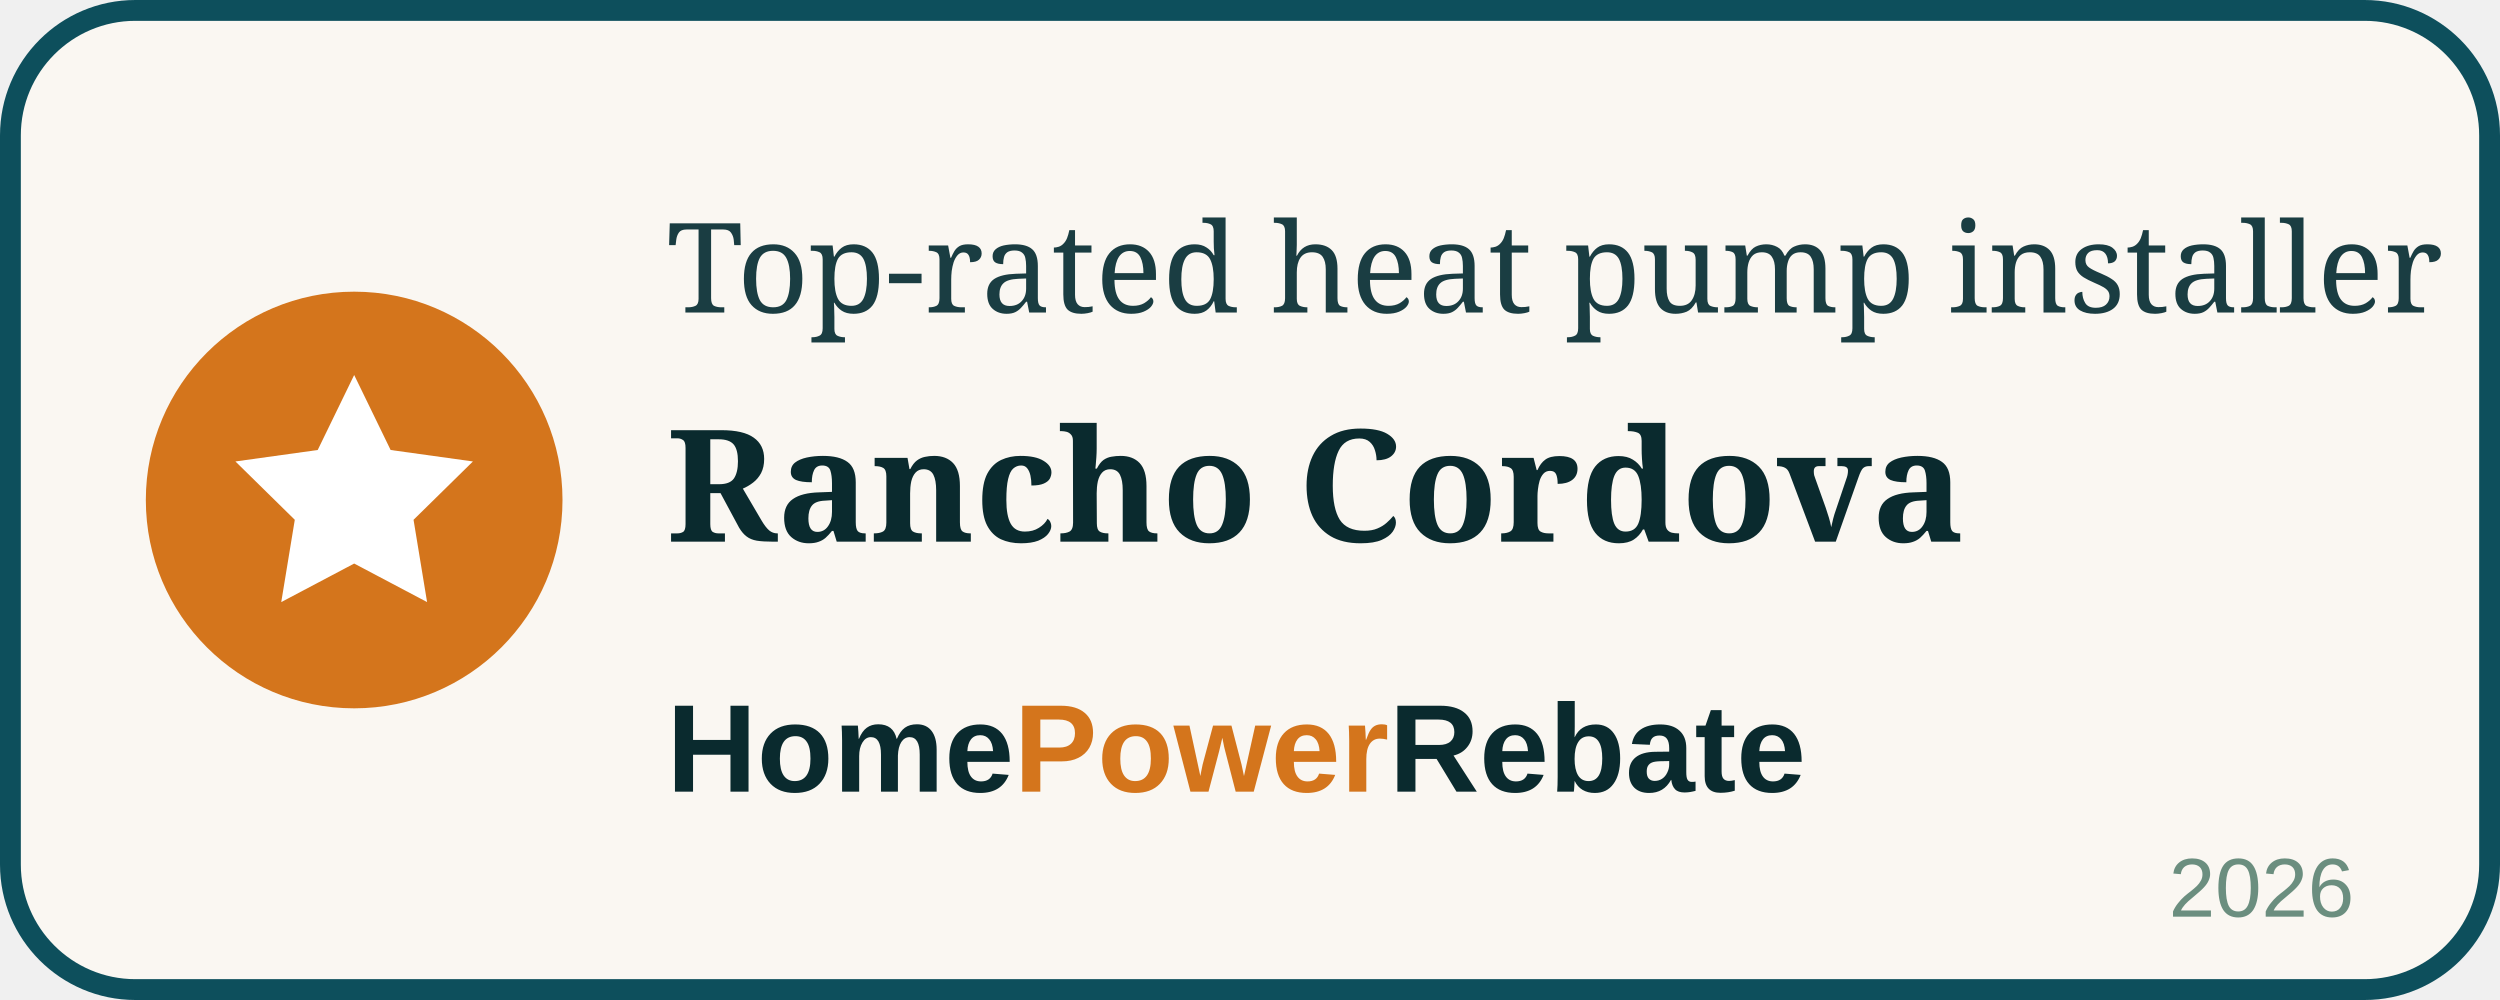
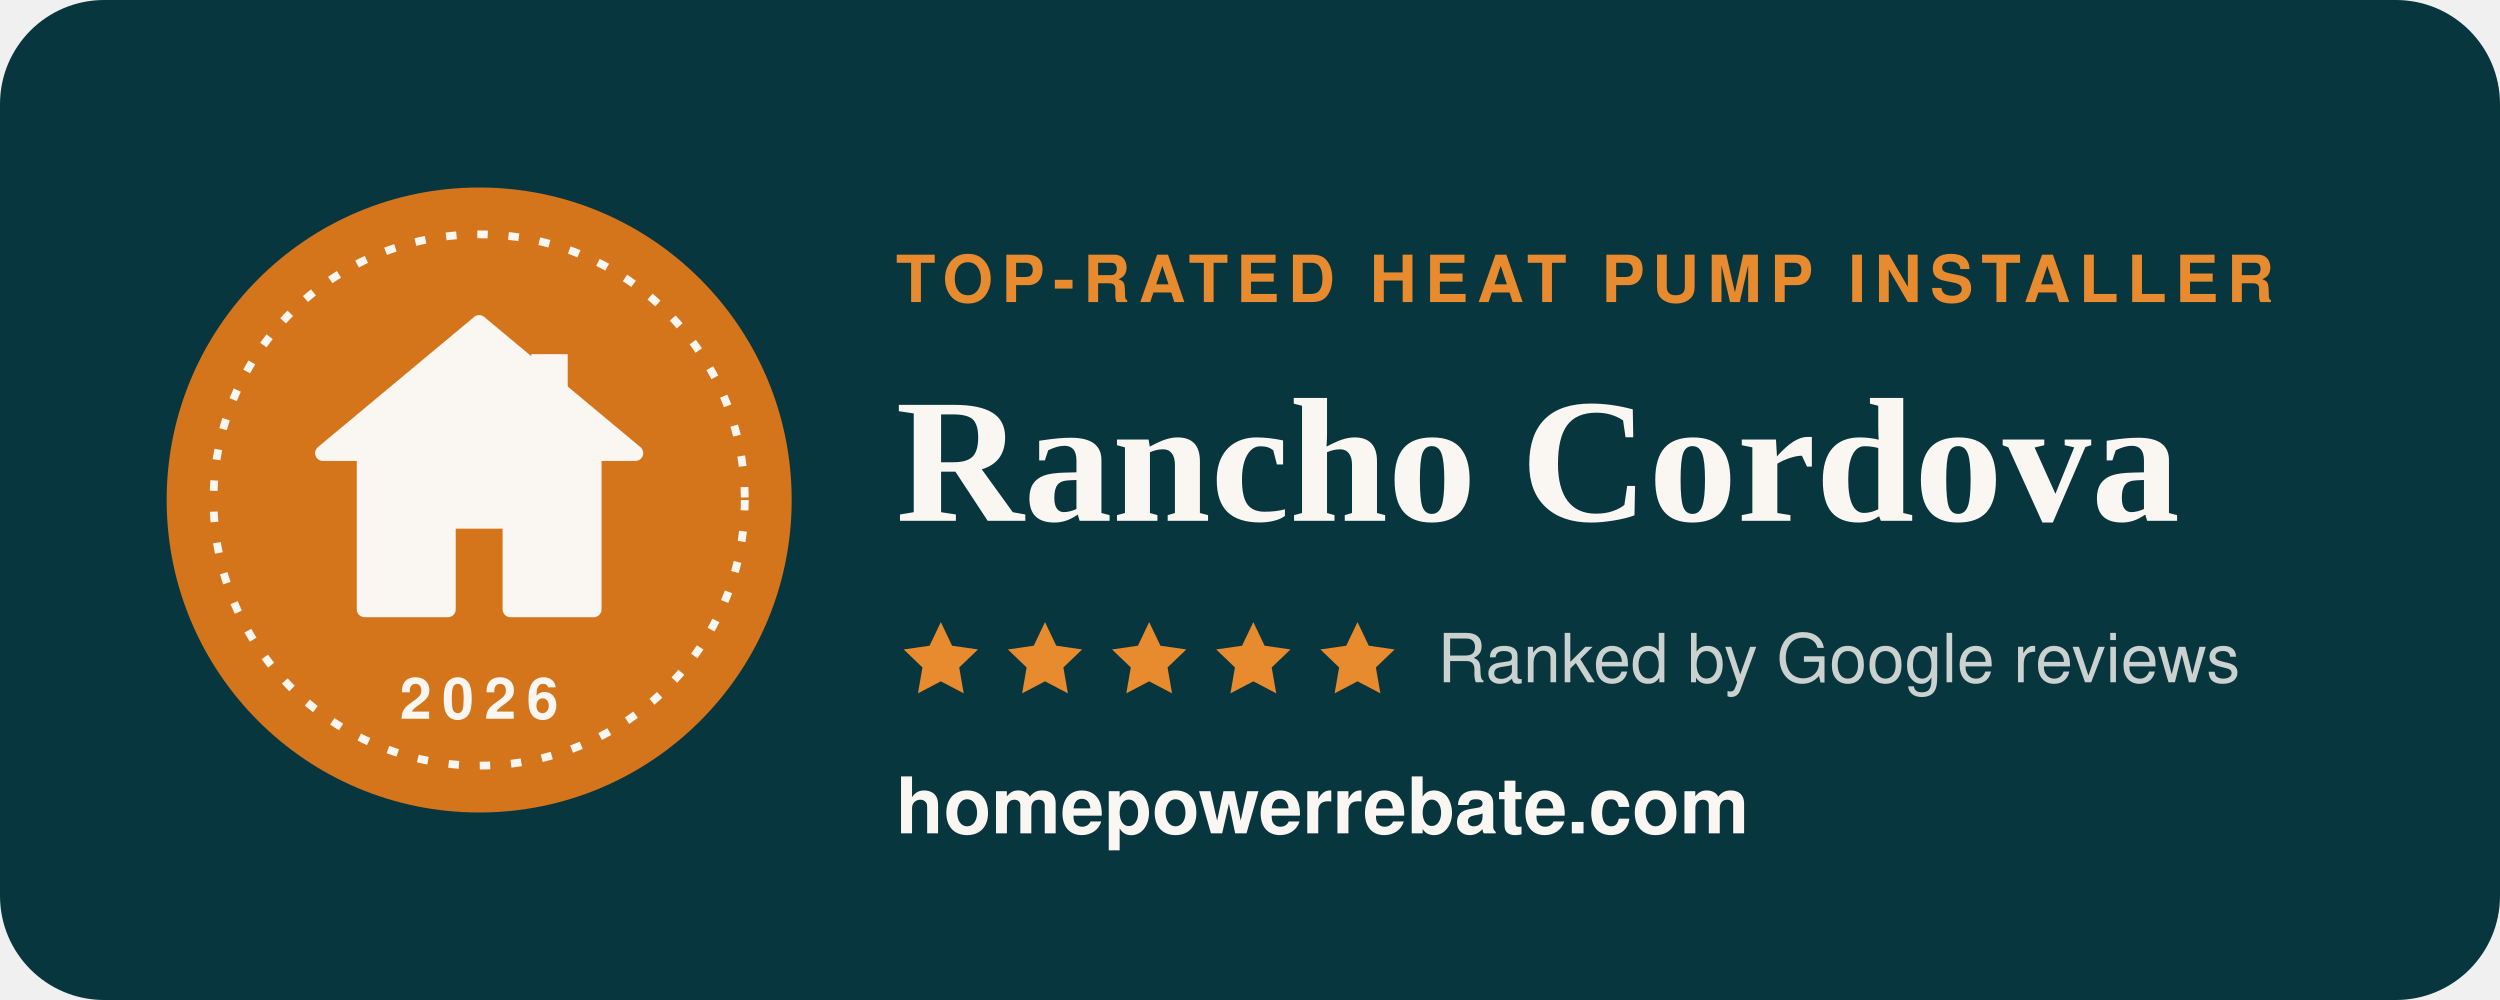
- <svg xmlns="http://www.w3.org/2000/svg" width="240" height="96" viewBox="0 0 240 96" role="img" aria-label="Top-rated heat pump installer in Rancho Cordova - HomePowerRebate">
-   <rect x="1" y="1" width="238" height="94" rx="12" fill="#faf7f2" stroke="#0d4f5c" stroke-width="2" />
-   <circle cx="34" cy="48" r="20" fill="#d4751c" />
-   <path d="M34 36l3.5 7.2 7.9 1.1-5.7 5.6 1.3 7.9-7-3.7-7 3.7 1.3-7.9-5.7-5.6 7.9-1.1z" fill="#fff" />
-   <text x="64" y="30" font-family="Georgia,serif" font-size="12" fill="#1a3d42">Top-rated heat pump installer</text>
-   <text x="64" y="52" font-family="Georgia,serif" font-size="15" font-weight="700" fill="#0a2a2e">Rancho Cordova</text>
-   <text x="64" y="76" font-family="Arial,sans-serif" font-size="12" font-weight="700" fill="#0a2a2e">Home<tspan fill="#d4751c">Power</tspan>Rebate</text>
-   <text x="226" y="88" font-family="Arial,sans-serif" font-size="8" fill="#6b8e7f" text-anchor="end">2026</text>
+ <svg xmlns="http://www.w3.org/2000/svg" width="480" height="192" viewBox="0 0 480 192" role="img" aria-label="Top-rated heat pump installer in Rancho Cordova, ranked by Google reviews - homepowerrebate.com">
+   <rect width="480" height="192" rx="20" fill="#08363f" />
+   <circle cx="92" cy="96" r="60" fill="#d4751c" />
+   <circle cx="92" cy="96" r="51" fill="none" stroke="#faf7f2" stroke-width="1.5" stroke-dasharray="2 4" />
+   <path d="M92 62L62 87h8v30h16V100h12v17h16V87h8z" fill="#faf7f2" stroke="#faf7f2" stroke-width="3" stroke-linejoin="round" />
+   <rect x="102" y="68" width="7" height="12" fill="#faf7f2" />
+   <text x="92" y="138" text-anchor="middle" font-family="Helvetica,Arial,sans-serif" font-size="11" font-weight="700" letter-spacing="2" fill="#faf7f2">2026</text>
+   <text x="172" y="58" font-family="Helvetica,Arial,sans-serif" font-size="12.5" font-weight="700" letter-spacing="1.6" fill="#e88a2e">TOP-RATED HEAT PUMP INSTALLER</text>
+   <text x="172" y="100" font-family="Georgia,'Times New Roman',serif" font-size="34" font-weight="700" fill="#faf7f2">Rancho Cordova</text>
+   <path transform="translate(172 118) scale(0.72)" d="M12 2l3 6.3 6.9 1-5 4.8 1.2 6.9L12 17.8 5.9 21l1.2-6.9-5-4.8 6.9-1z" fill="#e88a2e" />
+   <path transform="translate(192 118) scale(0.72)" d="M12 2l3 6.3 6.9 1-5 4.8 1.2 6.9L12 17.8 5.9 21l1.2-6.9-5-4.8 6.9-1z" fill="#e88a2e" />
+   <path transform="translate(212 118) scale(0.72)" d="M12 2l3 6.3 6.9 1-5 4.8 1.2 6.9L12 17.8 5.9 21l1.2-6.9-5-4.8 6.9-1z" fill="#e88a2e" />
+   <path transform="translate(232 118) scale(0.72)" d="M12 2l3 6.3 6.9 1-5 4.8 1.2 6.9L12 17.8 5.9 21l1.2-6.9-5-4.8 6.9-1z" fill="#e88a2e" />
+   <path transform="translate(252 118) scale(0.72)" d="M12 2l3 6.3 6.9 1-5 4.8 1.2 6.9L12 17.8 5.9 21l1.2-6.9-5-4.8 6.9-1z" fill="#e88a2e" />
+   <text x="276" y="131" font-family="Helvetica,Arial,sans-serif" font-size="13" fill="#faf7f2" fill-opacity="0.8">Ranked by Google reviews</text>
+   <text x="172" y="160" font-family="Helvetica,Arial,sans-serif" font-size="15" font-weight="700" fill="#faf7f2">homepowerrebate.com</text>
</svg>
